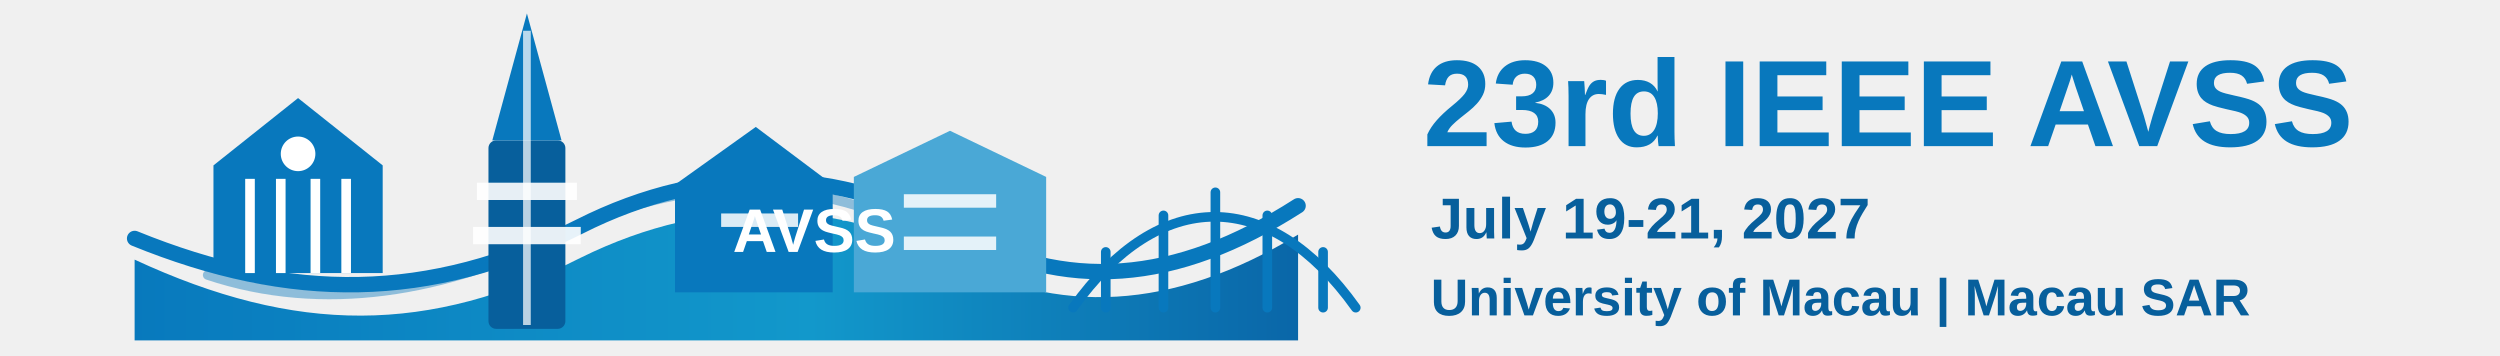
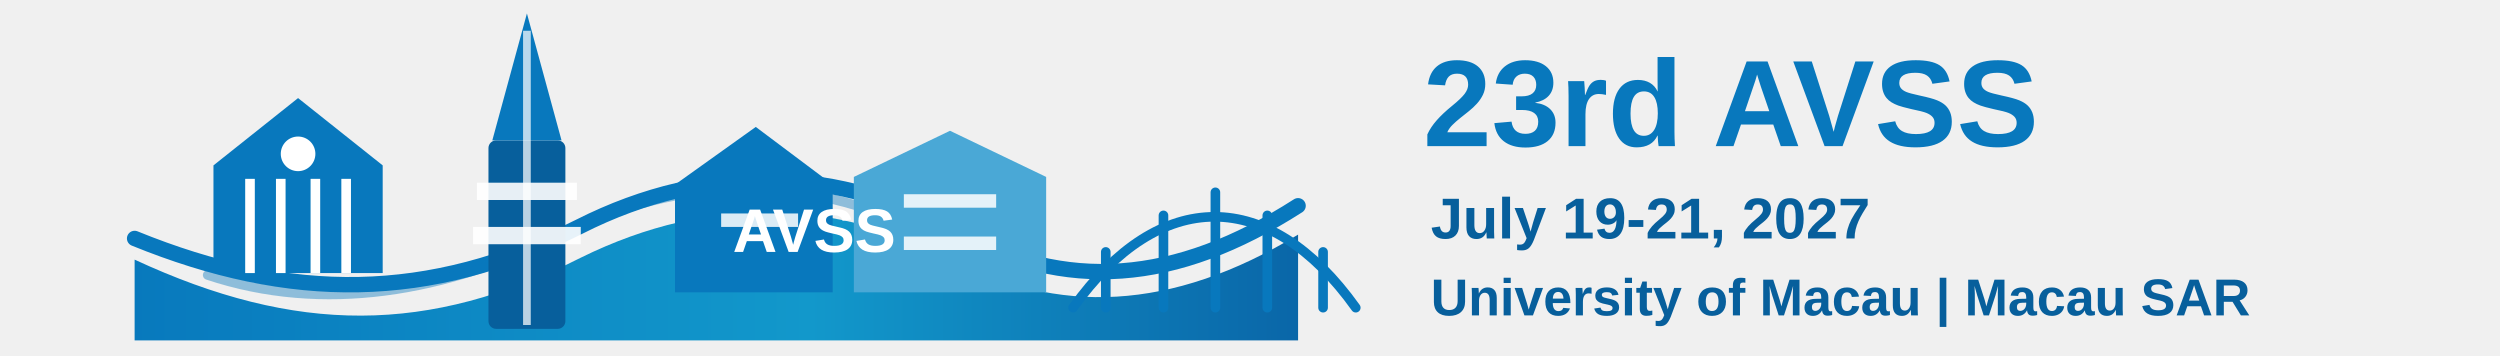
<svg xmlns="http://www.w3.org/2000/svg" viewBox="0 55 1300 185" role="img" aria-labelledby="title desc">
  <defs>
    <linearGradient id="water" x1="0" x2="1" y1="0" y2="0">
      <stop offset="0" stop-color="#0879bd" />
      <stop offset="0.58" stop-color="#1298cb" />
      <stop offset="1" stop-color="#0a66a8" />
    </linearGradient>
    <style>
      .blue { fill: #0878bd; }
      .deep { fill: #075f9c; }
      .light { fill: #4aa8d6; }
      .white { fill: #fff; }
      .stroke { fill: none; stroke: #0878bd; stroke-width: 8; stroke-linecap: round; stroke-linejoin: round; }
      .stroke-thin { fill: none; stroke: #0878bd; stroke-width: 5; stroke-linecap: round; stroke-linejoin: round; }
      .title { font-family: Arial, Helvetica, sans-serif; font-size: 64px; font-weight: 800; letter-spacing: 0; fill: #0878bd; }
      .date { font-family: Arial, Helvetica, sans-serif; font-size: 30px; font-weight: 800; letter-spacing: 0; fill: #075f9c; }
      .place { font-family: Arial, Helvetica, sans-serif; font-size: 27px; font-weight: 800; letter-spacing: 0; fill: #075f9c; }
      .mark { font-family: Arial, Helvetica, sans-serif; font-size: 32px; font-weight: 800; letter-spacing: 0; fill: #fff; }
    </style>
  </defs>
  <g transform="translate(70 38)">
    <path d="M0 152 C84 191 153 191 232 151 C301 117 366 122 423 151 C480 181 539 179 605 139 L605 194 L0 194 Z" fill="url(#water)" />
    <path d="M0 141 C81 174 153 174 231 135 C300 100 368 105 426 137 C484 169 541 165 605 124" class="stroke" />
    <path d="M38 160 C98 180 162 169 222 139 C294 103 363 111 420 143" class="stroke-thin" opacity=".42" />
    <g transform="translate(41 68)">
      <path d="M0 91 L0 35 L44 0 L88 35 L88 91 Z" class="blue" />
      <circle cx="44" cy="29" r="9" class="white" />
      <path d="M19 42 L19 91 M35 42 L35 91 M53 42 L53 91 M69 42 L69 91" stroke="#fff" stroke-width="5" />
    </g>
    <g transform="translate(150 24)">
      <rect x="34" y="66" width="40" height="98" rx="4" class="deep" />
      <path d="M54 0 L72 66 L36 66 Z" class="blue" />
      <path d="M54 9 L54 162" stroke="#fff" stroke-width="4" opacity=".72" />
      <rect x="28" y="88" width="52" height="9" class="white" opacity=".9" />
      <rect x="26" y="111" width="56" height="9" class="white" opacity=".9" />
    </g>
    <g transform="translate(281 83)">
      <path d="M0 86 L0 30 L42 0 L82 30 L82 86 Z" class="blue" />
      <path d="M93 86 L93 26 L143 2 L193 26 L193 86 Z" class="light" />
      <rect x="24" y="45" width="40" height="7" class="white" opacity=".85" />
      <rect x="119" y="35" width="48" height="7" class="white" opacity=".85" />
      <rect x="119" y="57" width="48" height="7" class="white" opacity=".85" />
    </g>
    <g transform="translate(488 95)">
      <path d="M0 82 C45 19 102 19 147 82" class="stroke-thin" />
      <path d="M17 82 L17 53 M47 82 L47 34 M74 82 L74 22 M101 82 L101 34 M130 82 L130 53" class="stroke-thin" />
    </g>
    <text x="311" y="148" class="mark">AVSS</text>
  </g>
  <g transform="translate(740 131)">
-     <text x="0" y="0" class="title">23rd IEEE AVSS</text>
+     <text x="0" y="0" class="title">23rd AVSS</text>
    <text x="4" y="48" class="date">July 19-21, 2027</text>
    <text x="4" y="88" class="place">University of Macau | Macau SAR</text>
  </g>
</svg>
